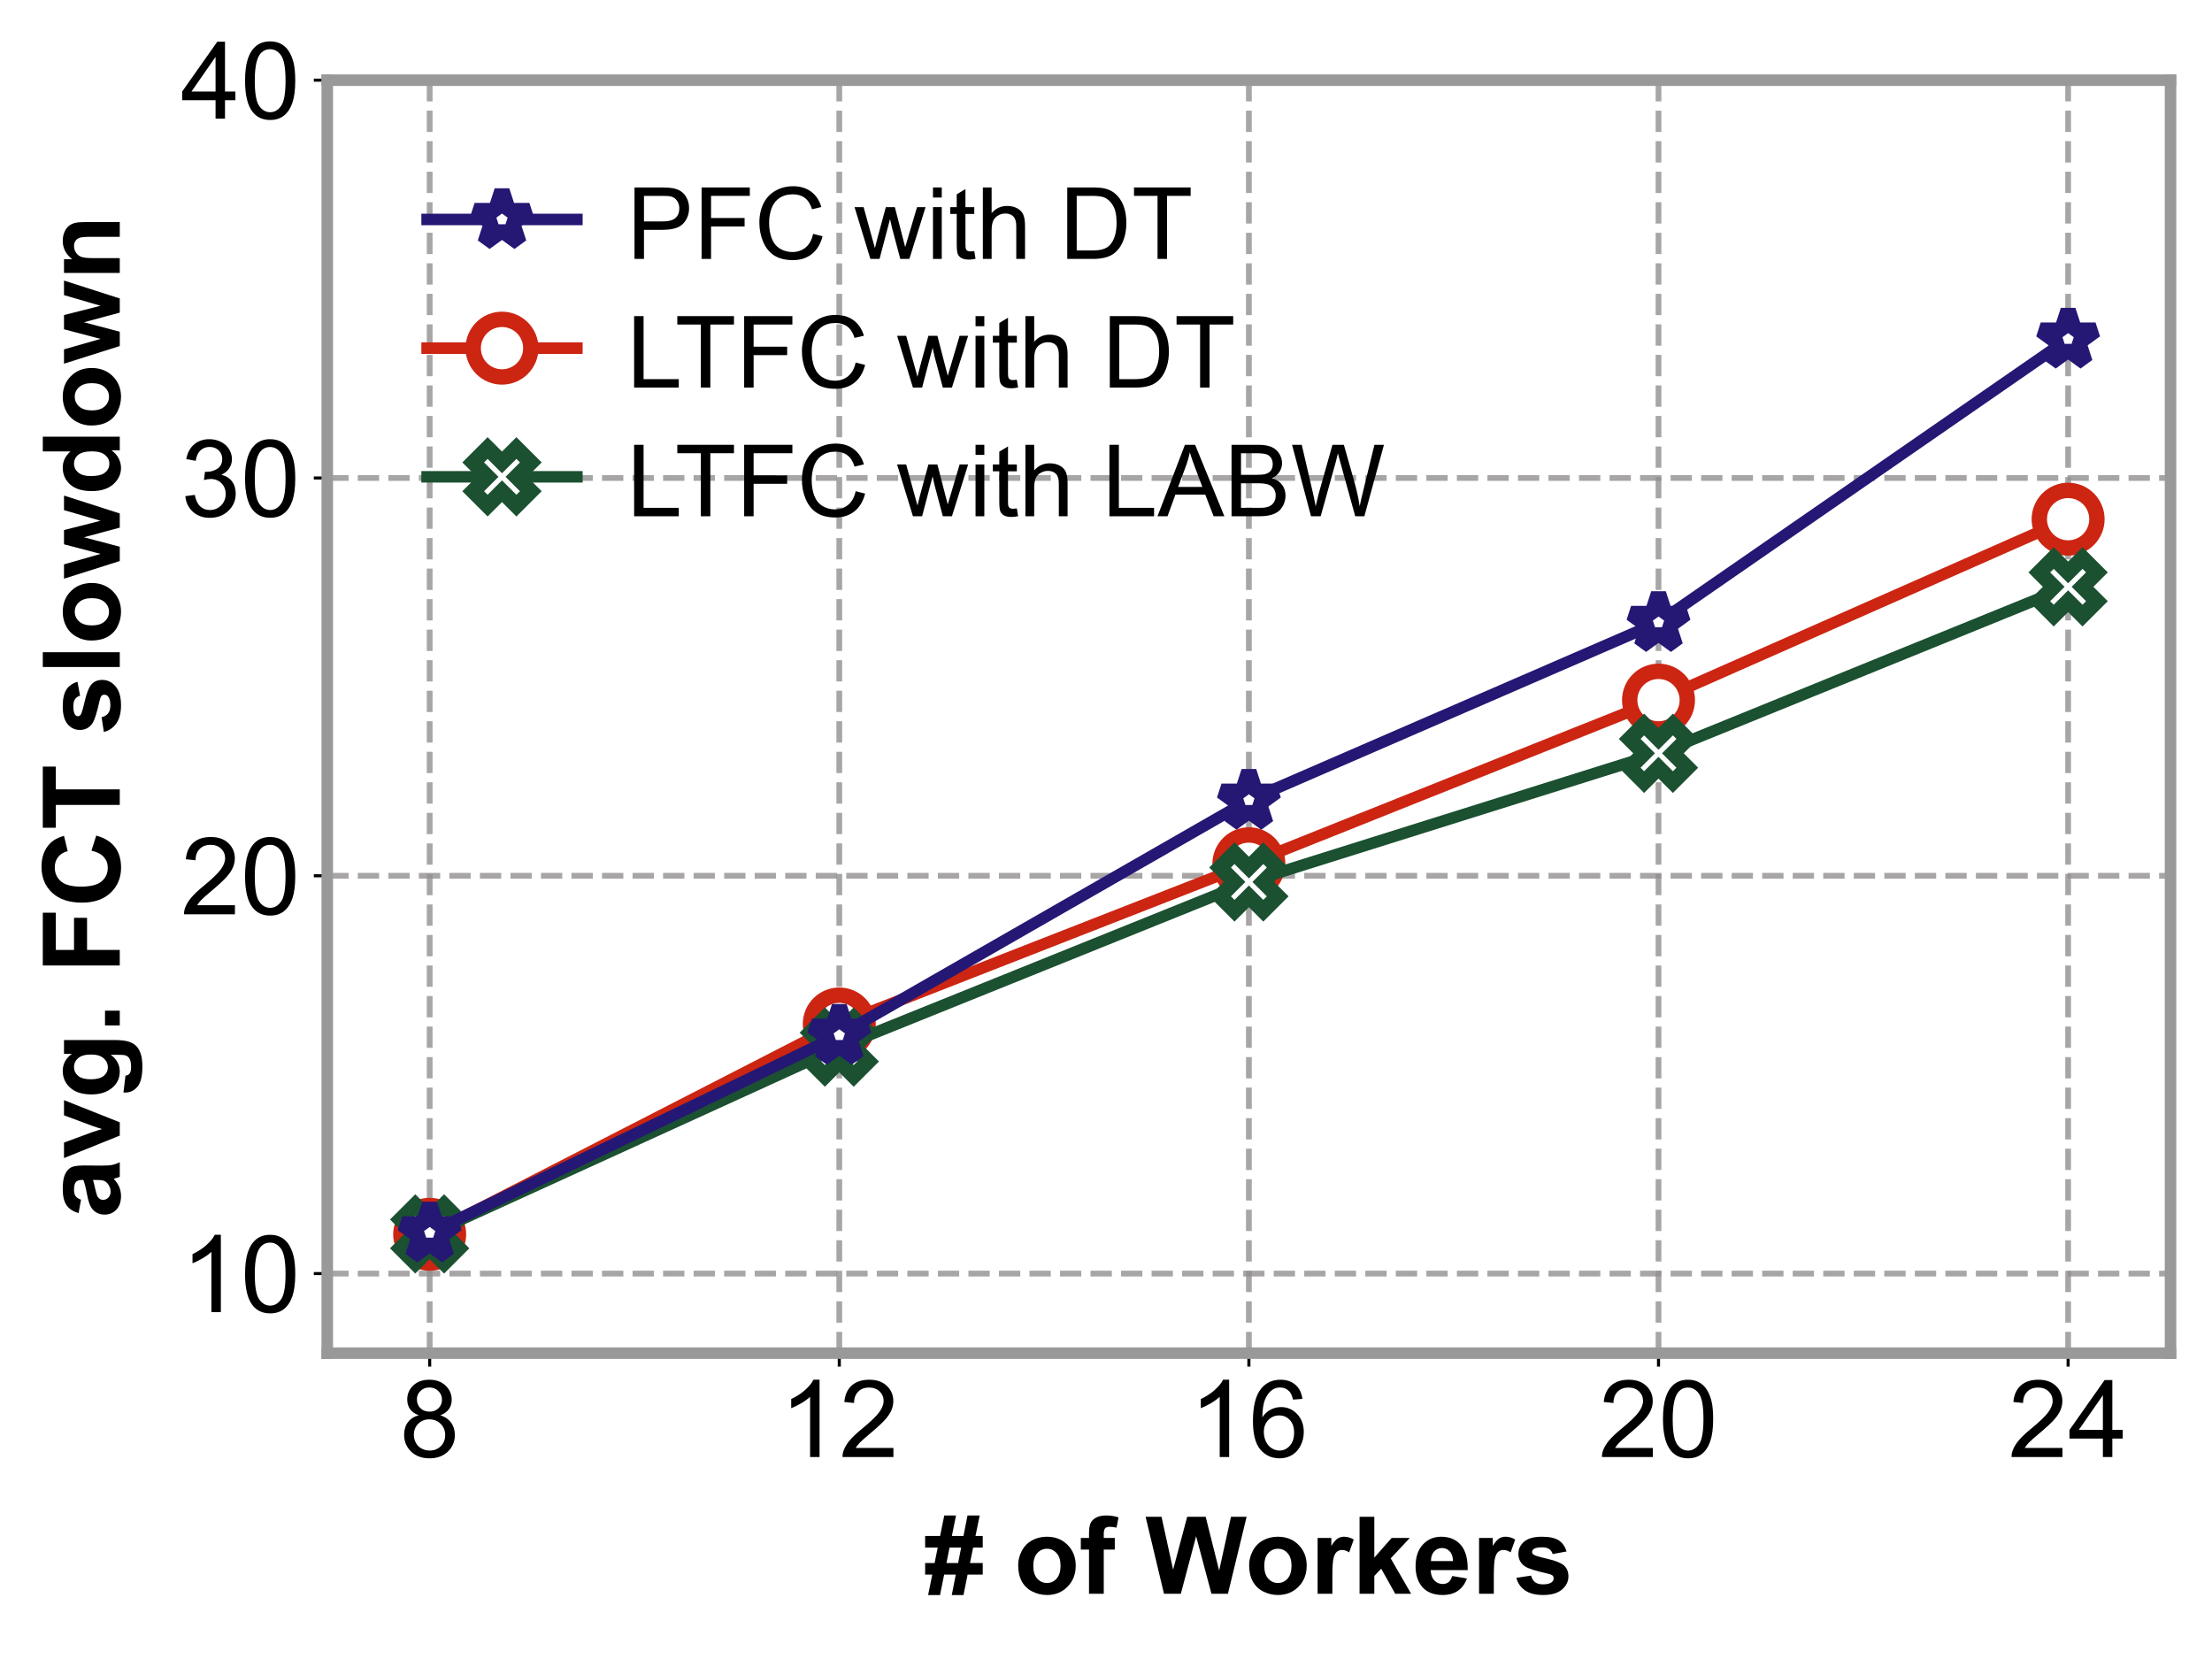
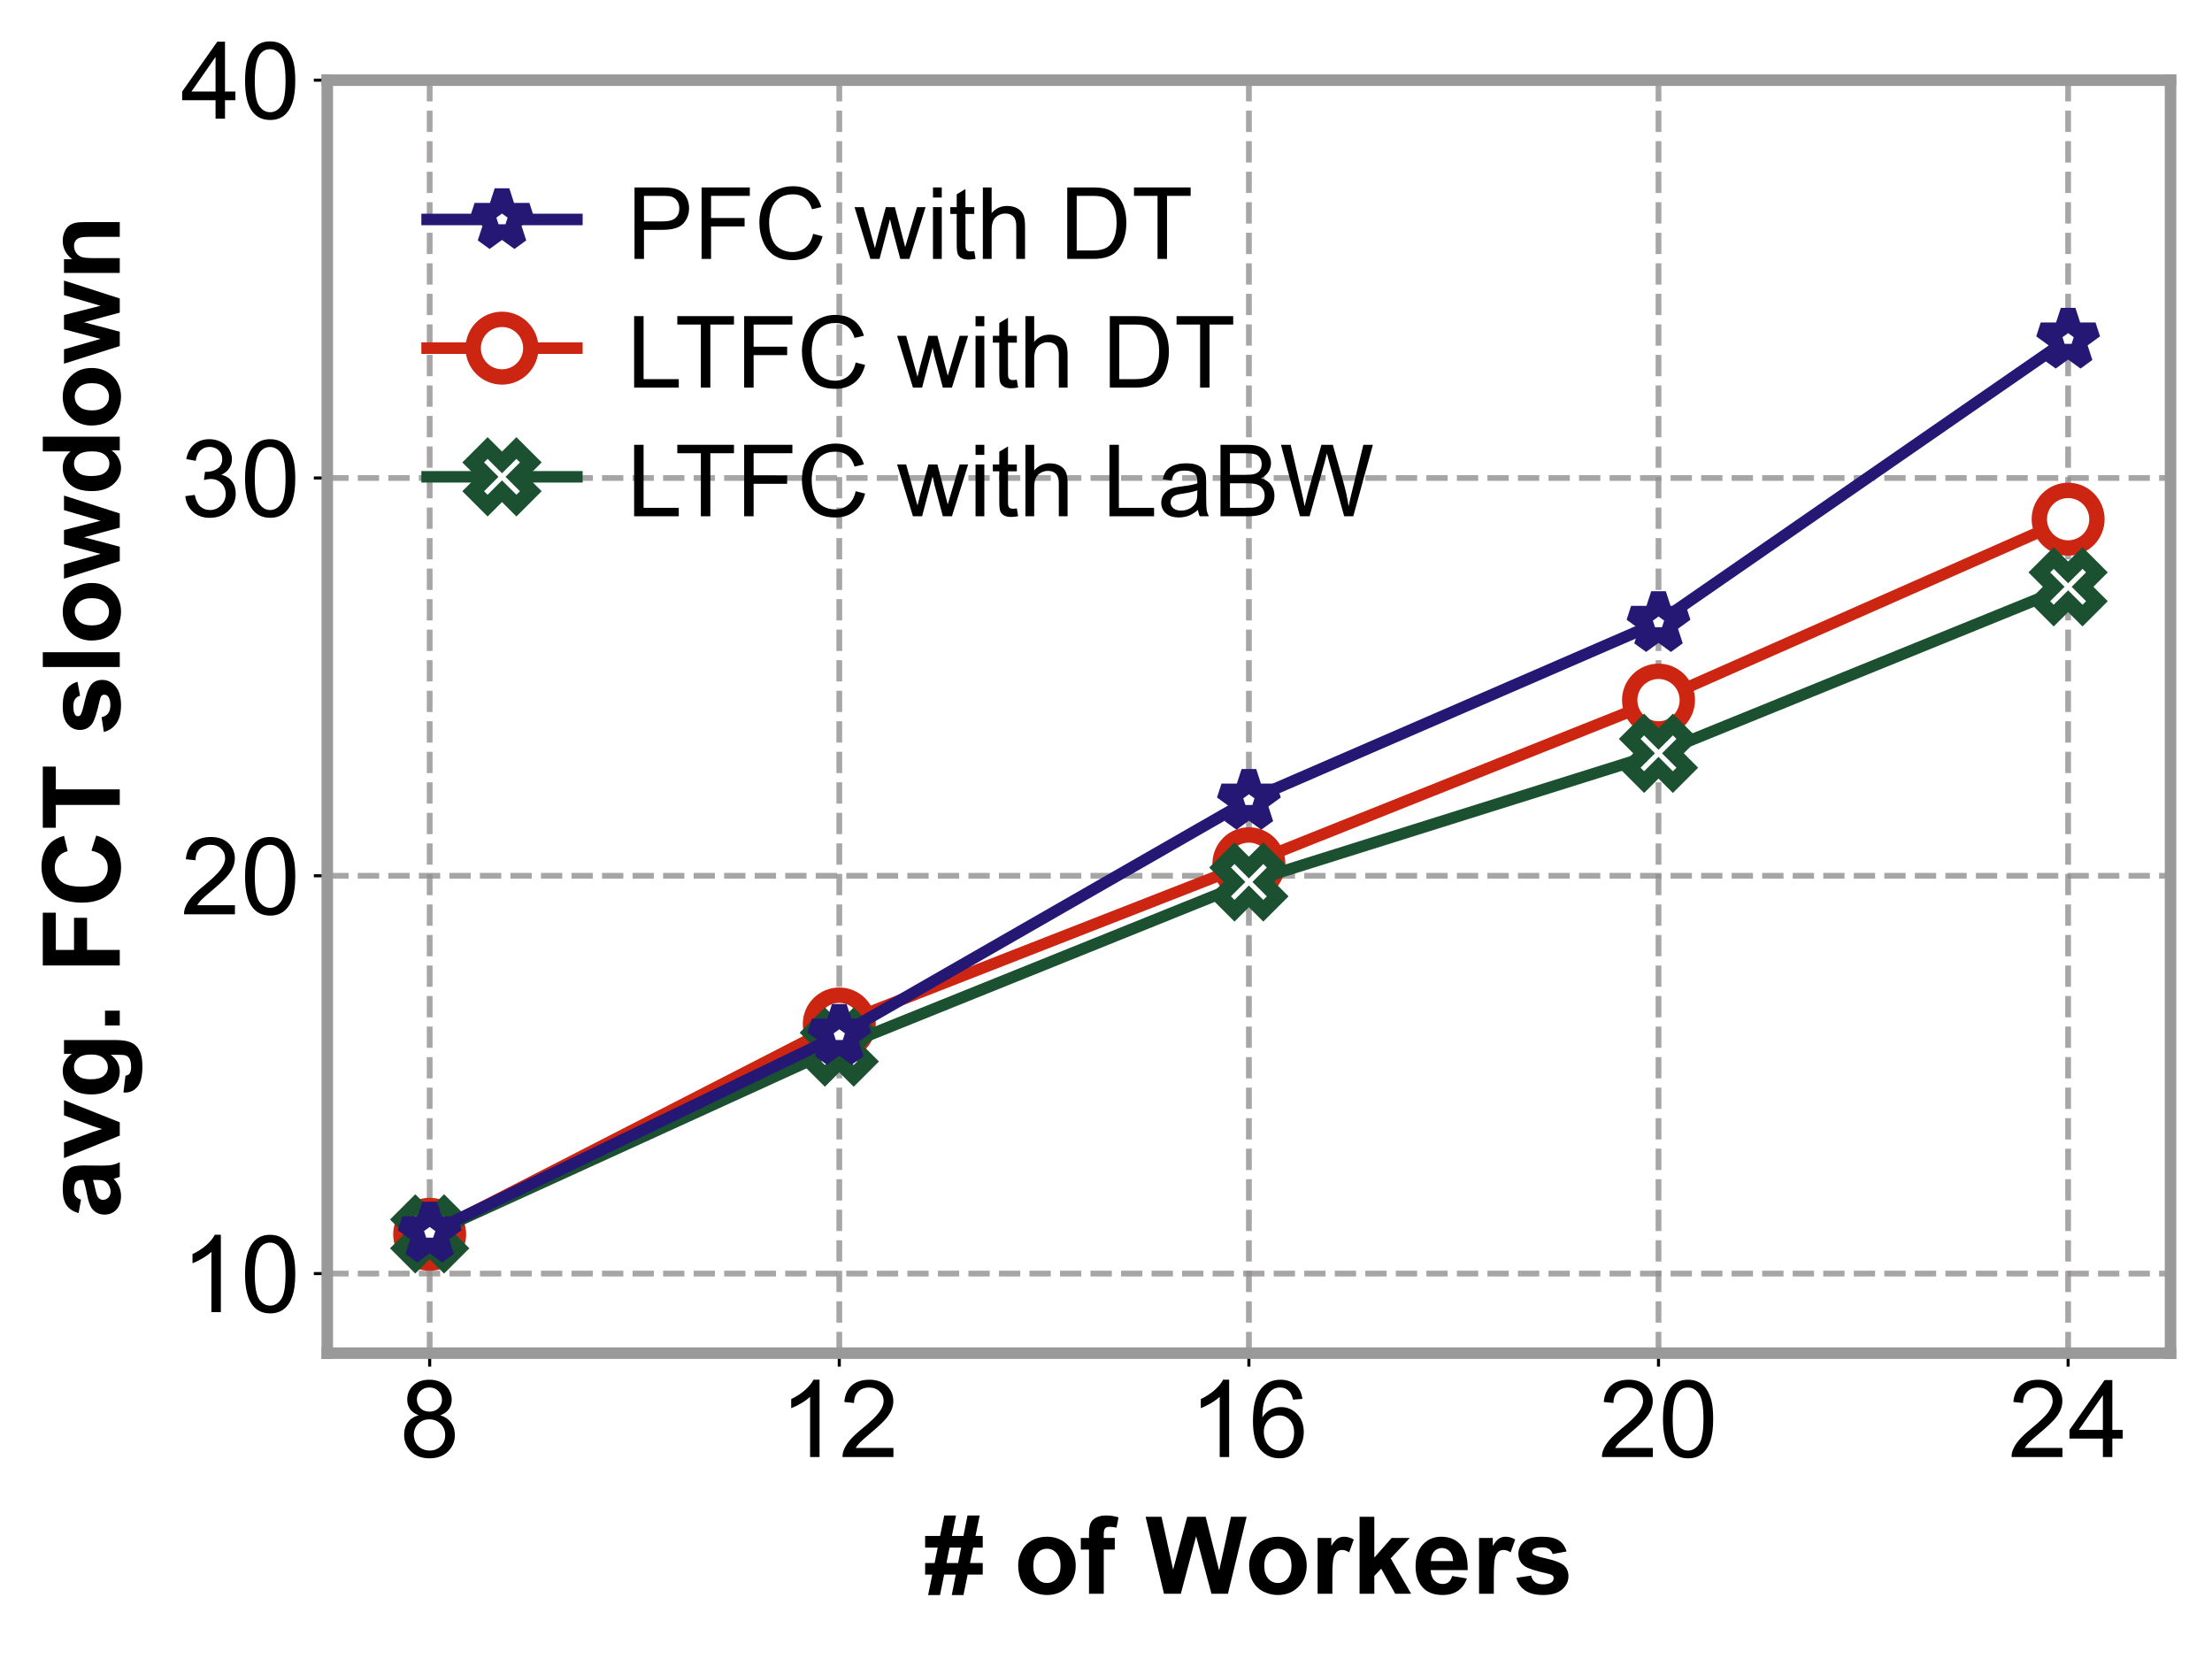
<svg xmlns="http://www.w3.org/2000/svg" xmlns:xlink="http://www.w3.org/1999/xlink" width="576pt" height="432pt" viewBox="0 0 576 432" version="1.1">
  <defs>
    <style type="text/css">*{stroke-linejoin: round; stroke-linecap: butt}</style>
  </defs>
  <g id="figure_1">
    <g id="patch_1">
      <path d="M 0 432  L 576 432  L 576 0  L 0 0  z " style="fill: #ffffff" />
    </g>
    <g id="axes_1">
      <g id="patch_2">
        <path d="M 85.22 352.36  L 565.2 352.36  L 565.2 20.88  L 85.22 20.88  z " style="fill: #ffffff" />
      </g>
      <g id="matplotlib.axis_1">
        <g id="xtick_1">
          <g id="line2d_1">
-             <path d="M 111.886 352.36  L 111.886 20.88  " clip-path="url(#pb1d9239f6b)" style="fill: none; stroke-dasharray: 5.55,2.4; stroke-dashoffset: 0; stroke: #918e8e; stroke-opacity: 0.8; stroke-width: 1.5" />
+             <path d="M 111.886 352.36  L 111.886 20.88  " clip-path="url(#p64e1f0d9f3)" style="fill: none; stroke-dasharray: 5.55,2.4; stroke-dashoffset: 0; stroke: #918e8e; stroke-opacity: 0.8; stroke-width: 1.5" />
          </g>
          <g id="line2d_2">
            <defs>
-               <path id="mcdf0f2c4d8" d="M 0 0  L 0 3.5  " style="stroke: #000000; stroke-width: 0.8" />
-             </defs>
-             <g>
-               <use xlink:href="#mcdf0f2c4d8" x="111.886" y="352.36" style="stroke: #000000; stroke-width: 0.8" />
+               <path id="mffb86f8c18" d="M 0 0  L 0 3.5  " style="stroke: #000000; stroke-width: 0.8" />
+             </defs>
+             <g>
+               <use xlink:href="#mffb86f8c18" x="111.886" y="352.36" style="stroke: #000000; stroke-width: 0.8" />
            </g>
          </g>
          <g id="text_1">
            <g transform="translate(104.1002 379.4019) scale(0.28 -0.28)">
              <defs>
                <path id="ArialMT-38" d="M 1131 2484  Q 781 2613 612 2850  Q 444 3088 444 3419  Q 444 3919 803 4259  Q 1163 4600 1759 4600  Q 2359 4600 2725 4251  Q 3091 3903 3091 3403  Q 3091 3084 2923 2848  Q 2756 2613 2416 2484  Q 2838 2347 3058 2040  Q 3278 1734 3278 1309  Q 3278 722 2862 322  Q 2447 -78 1769 -78  Q 1091 -78 675 323  Q 259 725 259 1325  Q 259 1772 486 2073  Q 713 2375 1131 2484  z M 1019 3438  Q 1019 3113 1228 2906  Q 1438 2700 1772 2700  Q 2097 2700 2305 2904  Q 2513 3109 2513 3406  Q 2513 3716 2298 3927  Q 2084 4138 1766 4138  Q 1444 4138 1231 3931  Q 1019 3725 1019 3438  z M 838 1322  Q 838 1081 952 856  Q 1066 631 1291 507  Q 1516 384 1775 384  Q 2178 384 2440 643  Q 2703 903 2703 1303  Q 2703 1709 2433 1975  Q 2163 2241 1756 2241  Q 1359 2241 1098 1978  Q 838 1716 838 1322  z " transform="scale(0.015625)" />
              </defs>
              <use xlink:href="#ArialMT-38" />
            </g>
          </g>
        </g>
        <g id="xtick_2">
          <g id="line2d_3">
-             <path d="M 218.548 352.36  L 218.548 20.88  " clip-path="url(#pb1d9239f6b)" style="fill: none; stroke-dasharray: 5.55,2.4; stroke-dashoffset: 0; stroke: #918e8e; stroke-opacity: 0.8; stroke-width: 1.5" />
+             <path d="M 218.548 352.36  L 218.548 20.88  " clip-path="url(#p64e1f0d9f3)" style="fill: none; stroke-dasharray: 5.55,2.4; stroke-dashoffset: 0; stroke: #918e8e; stroke-opacity: 0.8; stroke-width: 1.5" />
          </g>
          <g id="line2d_4">
            <g>
-               <use xlink:href="#mcdf0f2c4d8" x="218.548" y="352.36" style="stroke: #000000; stroke-width: 0.8" />
+               <use xlink:href="#mffb86f8c18" x="218.548" y="352.36" style="stroke: #000000; stroke-width: 0.8" />
            </g>
          </g>
          <g id="text_2">
            <g transform="translate(202.9772 379.4019) scale(0.28 -0.28)">
              <defs>
                <path id="ArialMT-31" d="M 2384 0  L 1822 0  L 1822 3584  Q 1619 3391 1289 3197  Q 959 3003 697 2906  L 697 3450  Q 1169 3672 1522 3987  Q 1875 4303 2022 4600  L 2384 4600  L 2384 0  z " transform="scale(0.015625)" />
                <path id="ArialMT-32" d="M 3222 541  L 3222 0  L 194 0  Q 188 203 259 391  Q 375 700 629 1000  Q 884 1300 1366 1694  Q 2113 2306 2375 2664  Q 2638 3022 2638 3341  Q 2638 3675 2398 3904  Q 2159 4134 1775 4134  Q 1369 4134 1125 3890  Q 881 3647 878 3216  L 300 3275  Q 359 3922 746 4261  Q 1134 4600 1788 4600  Q 2447 4600 2831 4234  Q 3216 3869 3216 3328  Q 3216 3053 3103 2787  Q 2991 2522 2730 2228  Q 2469 1934 1863 1422  Q 1356 997 1212 845  Q 1069 694 975 541  L 3222 541  z " transform="scale(0.015625)" />
              </defs>
              <use xlink:href="#ArialMT-31" />
              <use xlink:href="#ArialMT-32" x="55.615" />
            </g>
          </g>
        </g>
        <g id="xtick_3">
          <g id="line2d_5">
-             <path d="M 325.21 352.36  L 325.21 20.88  " clip-path="url(#pb1d9239f6b)" style="fill: none; stroke-dasharray: 5.55,2.4; stroke-dashoffset: 0; stroke: #918e8e; stroke-opacity: 0.8; stroke-width: 1.5" />
+             <path d="M 325.21 352.36  L 325.21 20.88  " clip-path="url(#p64e1f0d9f3)" style="fill: none; stroke-dasharray: 5.55,2.4; stroke-dashoffset: 0; stroke: #918e8e; stroke-opacity: 0.8; stroke-width: 1.5" />
          </g>
          <g id="line2d_6">
            <g>
-               <use xlink:href="#mcdf0f2c4d8" x="325.21" y="352.36" style="stroke: #000000; stroke-width: 0.8" />
+               <use xlink:href="#mffb86f8c18" x="325.21" y="352.36" style="stroke: #000000; stroke-width: 0.8" />
            </g>
          </g>
          <g id="text_3">
            <g transform="translate(309.6394 379.4019) scale(0.28 -0.28)">
              <defs>
                <path id="ArialMT-36" d="M 3184 3459  L 2625 3416  Q 2550 3747 2413 3897  Q 2184 4138 1850 4138  Q 1581 4138 1378 3988  Q 1113 3794 959 3422  Q 806 3050 800 2363  Q 1003 2672 1297 2822  Q 1591 2972 1913 2972  Q 2475 2972 2870 2558  Q 3266 2144 3266 1488  Q 3266 1056 3080 686  Q 2894 316 2569 119  Q 2244 -78 1831 -78  Q 1128 -78 684 439  Q 241 956 241 2144  Q 241 3472 731 4075  Q 1159 4600 1884 4600  Q 2425 4600 2770 4297  Q 3116 3994 3184 3459  z M 888 1484  Q 888 1194 1011 928  Q 1134 663 1356 523  Q 1578 384 1822 384  Q 2178 384 2434 671  Q 2691 959 2691 1453  Q 2691 1928 2437 2201  Q 2184 2475 1800 2475  Q 1419 2475 1153 2201  Q 888 1928 888 1484  z " transform="scale(0.015625)" />
              </defs>
              <use xlink:href="#ArialMT-31" />
              <use xlink:href="#ArialMT-36" x="55.615" />
            </g>
          </g>
        </g>
        <g id="xtick_4">
          <g id="line2d_7">
-             <path d="M 431.872 352.36  L 431.872 20.88  " clip-path="url(#pb1d9239f6b)" style="fill: none; stroke-dasharray: 5.55,2.4; stroke-dashoffset: 0; stroke: #918e8e; stroke-opacity: 0.8; stroke-width: 1.5" />
+             <path d="M 431.872 352.36  L 431.872 20.88  " clip-path="url(#p64e1f0d9f3)" style="fill: none; stroke-dasharray: 5.55,2.4; stroke-dashoffset: 0; stroke: #918e8e; stroke-opacity: 0.8; stroke-width: 1.5" />
          </g>
          <g id="line2d_8">
            <g>
-               <use xlink:href="#mcdf0f2c4d8" x="431.872" y="352.36" style="stroke: #000000; stroke-width: 0.8" />
+               <use xlink:href="#mffb86f8c18" x="431.872" y="352.36" style="stroke: #000000; stroke-width: 0.8" />
            </g>
          </g>
          <g id="text_4">
            <g transform="translate(416.3016 379.4019) scale(0.28 -0.28)">
              <defs>
                <path id="ArialMT-30" d="M 266 2259  Q 266 3072 433 3567  Q 600 4063 929 4331  Q 1259 4600 1759 4600  Q 2128 4600 2406 4451  Q 2684 4303 2865 4023  Q 3047 3744 3150 3342  Q 3253 2941 3253 2259  Q 3253 1453 3087 958  Q 2922 463 2592 192  Q 2263 -78 1759 -78  Q 1097 -78 719 397  Q 266 969 266 2259  z M 844 2259  Q 844 1131 1108 757  Q 1372 384 1759 384  Q 2147 384 2411 759  Q 2675 1134 2675 2259  Q 2675 3391 2411 3762  Q 2147 4134 1753 4134  Q 1366 4134 1134 3806  Q 844 3388 844 2259  z " transform="scale(0.015625)" />
              </defs>
              <use xlink:href="#ArialMT-32" />
              <use xlink:href="#ArialMT-30" x="55.615" />
            </g>
          </g>
        </g>
        <g id="xtick_5">
          <g id="line2d_9">
-             <path d="M 538.534 352.36  L 538.534 20.88  " clip-path="url(#pb1d9239f6b)" style="fill: none; stroke-dasharray: 5.55,2.4; stroke-dashoffset: 0; stroke: #918e8e; stroke-opacity: 0.8; stroke-width: 1.5" />
+             <path d="M 538.534 352.36  L 538.534 20.88  " clip-path="url(#p64e1f0d9f3)" style="fill: none; stroke-dasharray: 5.55,2.4; stroke-dashoffset: 0; stroke: #918e8e; stroke-opacity: 0.8; stroke-width: 1.5" />
          </g>
          <g id="line2d_10">
            <g>
-               <use xlink:href="#mcdf0f2c4d8" x="538.534" y="352.36" style="stroke: #000000; stroke-width: 0.8" />
+               <use xlink:href="#mffb86f8c18" x="538.534" y="352.36" style="stroke: #000000; stroke-width: 0.8" />
            </g>
          </g>
          <g id="text_5">
            <g transform="translate(522.9638 379.4019) scale(0.28 -0.28)">
              <defs>
                <path id="ArialMT-34" d="M 2069 0  L 2069 1097  L 81 1097  L 81 1613  L 2172 4581  L 2631 4581  L 2631 1613  L 3250 1613  L 3250 1097  L 2631 1097  L 2631 0  L 2069 0  z M 2069 1613  L 2069 3678  L 634 1613  L 2069 1613  z " transform="scale(0.015625)" />
              </defs>
              <use xlink:href="#ArialMT-32" />
              <use xlink:href="#ArialMT-34" x="55.615" />
            </g>
          </g>
        </g>
        <g id="text_6">
          <g transform="translate(240.6587 415.0088) scale(0.28 -0.28)">
            <defs>
              <path id="Arial-BoldMT-23" d="M 481 1141  L 56 1141  L 56 1828  L 619 1828  L 806 2750  L 56 2750  L 56 3441  L 947 3441  L 1194 4659  L 1894 4659  L 1647 3441  L 2338 3441  L 2578 4659  L 3303 4659  L 3053 3441  L 3484 3441  L 3484 2750  L 2913 2750  L 2725 1828  L 3484 1828  L 3484 1141  L 2584 1141  L 2338 -78  L 1641 -78  L 1881 1141  L 1188 1141  L 941 -78  L 234 -78  L 481 1141  z M 1509 2750  L 1325 1828  L 2019 1828  L 2200 2750  L 1509 2750  z " transform="scale(0.015625)" />
              <path id="Arial-BoldMT-20" transform="scale(0.015625)" />
              <path id="Arial-BoldMT-6f" d="M 256 1706  Q 256 2144 472 2553  Q 688 2963 1083 3178  Q 1478 3394 1966 3394  Q 2719 3394 3200 2905  Q 3681 2416 3681 1669  Q 3681 916 3195 420  Q 2709 -75 1972 -75  Q 1516 -75 1102 131  Q 688 338 472 736  Q 256 1134 256 1706  z M 1156 1659  Q 1156 1166 1390 903  Q 1625 641 1969 641  Q 2313 641 2545 903  Q 2778 1166 2778 1666  Q 2778 2153 2545 2415  Q 2313 2678 1969 2678  Q 1625 2678 1390 2415  Q 1156 2153 1156 1659  z " transform="scale(0.015625)" />
              <path id="Arial-BoldMT-66" d="M 75 3319  L 563 3319  L 563 3569  Q 563 3988 652 4194  Q 741 4400 980 4529  Q 1219 4659 1584 4659  Q 1959 4659 2319 4547  L 2200 3934  Q 1991 3984 1797 3984  Q 1606 3984 1523 3895  Q 1441 3806 1441 3553  L 1441 3319  L 2097 3319  L 2097 2628  L 1441 2628  L 1441 0  L 563 0  L 563 2628  L 75 2628  L 75 3319  z " transform="scale(0.015625)" />
              <path id="Arial-BoldMT-57" d="M 1116 0  L 22 4581  L 969 4581  L 1659 1434  L 2497 4581  L 3597 4581  L 4400 1381  L 5103 4581  L 6034 4581  L 4922 0  L 3941 0  L 3028 3425  L 2119 0  L 1116 0  z " transform="scale(0.015625)" />
              <path id="Arial-BoldMT-72" d="M 1300 0  L 422 0  L 422 3319  L 1238 3319  L 1238 2847  Q 1447 3181 1614 3287  Q 1781 3394 1994 3394  Q 2294 3394 2572 3228  L 2300 2463  Q 2078 2606 1888 2606  Q 1703 2606 1575 2504  Q 1447 2403 1373 2137  Q 1300 1872 1300 1025  L 1300 0  z " transform="scale(0.015625)" />
              <path id="Arial-BoldMT-6b" d="M 428 0  L 428 4581  L 1306 4581  L 1306 2150  L 2334 3319  L 3416 3319  L 2281 2106  L 3497 0  L 2550 0  L 1716 1491  L 1306 1063  L 1306 0  L 428 0  z " transform="scale(0.015625)" />
              <path id="Arial-BoldMT-65" d="M 2381 1056  L 3256 909  Q 3088 428 2723 176  Q 2359 -75 1813 -75  Q 947 -75 531 491  Q 203 944 203 1634  Q 203 2459 634 2926  Q 1066 3394 1725 3394  Q 2466 3394 2894 2905  Q 3322 2416 3303 1406  L 1103 1406  Q 1113 1016 1316 798  Q 1519 581 1822 581  Q 2028 581 2168 693  Q 2309 806 2381 1056  z M 2431 1944  Q 2422 2325 2234 2523  Q 2047 2722 1778 2722  Q 1491 2722 1303 2513  Q 1116 2303 1119 1944  L 2431 1944  z " transform="scale(0.015625)" />
              <path id="Arial-BoldMT-73" d="M 150 947  L 1031 1081  Q 1088 825 1259 692  Q 1431 559 1741 559  Q 2081 559 2253 684  Q 2369 772 2369 919  Q 2369 1019 2306 1084  Q 2241 1147 2013 1200  Q 950 1434 666 1628  Q 272 1897 272 2375  Q 272 2806 612 3100  Q 953 3394 1669 3394  Q 2350 3394 2681 3172  Q 3013 2950 3138 2516  L 2309 2363  Q 2256 2556 2107 2659  Q 1959 2763 1684 2763  Q 1338 2763 1188 2666  Q 1088 2597 1088 2488  Q 1088 2394 1175 2328  Q 1294 2241 1995 2081  Q 2697 1922 2975 1691  Q 3250 1456 3250 1038  Q 3250 581 2869 253  Q 2488 -75 1741 -75  Q 1063 -75 667 200  Q 272 475 150 947  z " transform="scale(0.015625)" />
            </defs>
            <use xlink:href="#Arial-BoldMT-23" />
            <use xlink:href="#Arial-BoldMT-20" x="55.615" />
            <use xlink:href="#Arial-BoldMT-6f" x="83.398" />
            <use xlink:href="#Arial-BoldMT-66" x="144.482" />
            <use xlink:href="#Arial-BoldMT-20" x="177.783" />
            <use xlink:href="#Arial-BoldMT-57" x="205.566" />
            <use xlink:href="#Arial-BoldMT-6f" x="298.201" />
            <use xlink:href="#Arial-BoldMT-72" x="359.285" />
            <use xlink:href="#Arial-BoldMT-6b" x="398.201" />
            <use xlink:href="#Arial-BoldMT-65" x="453.816" />
            <use xlink:href="#Arial-BoldMT-72" x="509.432" />
            <use xlink:href="#Arial-BoldMT-73" x="548.348" />
          </g>
        </g>
      </g>
      <g id="matplotlib.axis_2">
        <g id="ytick_1">
          <g id="line2d_11">
-             <path d="M 85.22 331.642  L 565.2 331.642  " clip-path="url(#pb1d9239f6b)" style="fill: none; stroke-dasharray: 5.55,2.4; stroke-dashoffset: 0; stroke: #918e8e; stroke-opacity: 0.8; stroke-width: 1.5" />
+             <path d="M 85.22 331.642  L 565.2 331.642  " clip-path="url(#p64e1f0d9f3)" style="fill: none; stroke-dasharray: 5.55,2.4; stroke-dashoffset: 0; stroke: #918e8e; stroke-opacity: 0.8; stroke-width: 1.5" />
          </g>
          <g id="line2d_12">
            <defs>
-               <path id="ma75541d234" d="M 0 0  L -3.5 0  " style="stroke: #000000; stroke-width: 0.8" />
-             </defs>
-             <g>
-               <use xlink:href="#ma75541d234" x="85.22" y="331.642" style="stroke: #000000; stroke-width: 0.8" />
+               <path id="m2227f4e0fc" d="M 0 0  L -3.5 0  " style="stroke: #000000; stroke-width: 0.8" />
+             </defs>
+             <g>
+               <use xlink:href="#m2227f4e0fc" x="85.22" y="331.642" style="stroke: #000000; stroke-width: 0.8" />
            </g>
          </g>
          <g id="text_7">
            <g transform="translate(47.07875 341.6634) scale(0.28 -0.28)">
              <use xlink:href="#ArialMT-31" />
              <use xlink:href="#ArialMT-30" x="55.615" />
            </g>
          </g>
        </g>
        <g id="ytick_2">
          <g id="line2d_13">
-             <path d="M 85.22 228.055  L 565.2 228.055  " clip-path="url(#pb1d9239f6b)" style="fill: none; stroke-dasharray: 5.55,2.4; stroke-dashoffset: 0; stroke: #918e8e; stroke-opacity: 0.8; stroke-width: 1.5" />
+             <path d="M 85.22 228.055  L 565.2 228.055  " clip-path="url(#p64e1f0d9f3)" style="fill: none; stroke-dasharray: 5.55,2.4; stroke-dashoffset: 0; stroke: #918e8e; stroke-opacity: 0.8; stroke-width: 1.5" />
          </g>
          <g id="line2d_14">
            <g>
-               <use xlink:href="#ma75541d234" x="85.22" y="228.055" style="stroke: #000000; stroke-width: 0.8" />
+               <use xlink:href="#m2227f4e0fc" x="85.22" y="228.055" style="stroke: #000000; stroke-width: 0.8" />
            </g>
          </g>
          <g id="text_8">
            <g transform="translate(47.07875 238.0759) scale(0.28 -0.28)">
              <use xlink:href="#ArialMT-32" />
              <use xlink:href="#ArialMT-30" x="55.615" />
            </g>
          </g>
        </g>
        <g id="ytick_3">
          <g id="line2d_15">
-             <path d="M 85.22 124.468  L 565.2 124.468  " clip-path="url(#pb1d9239f6b)" style="fill: none; stroke-dasharray: 5.55,2.4; stroke-dashoffset: 0; stroke: #918e8e; stroke-opacity: 0.8; stroke-width: 1.5" />
+             <path d="M 85.22 124.468  L 565.2 124.468  " clip-path="url(#p64e1f0d9f3)" style="fill: none; stroke-dasharray: 5.55,2.4; stroke-dashoffset: 0; stroke: #918e8e; stroke-opacity: 0.8; stroke-width: 1.5" />
          </g>
          <g id="line2d_16">
            <g>
-               <use xlink:href="#ma75541d234" x="85.22" y="124.468" style="stroke: #000000; stroke-width: 0.8" />
+               <use xlink:href="#m2227f4e0fc" x="85.22" y="124.468" style="stroke: #000000; stroke-width: 0.8" />
            </g>
          </g>
          <g id="text_9">
            <g transform="translate(47.07875 134.4884) scale(0.28 -0.28)">
              <defs>
                <path id="ArialMT-33" d="M 269 1209  L 831 1284  Q 928 806 1161 595  Q 1394 384 1728 384  Q 2125 384 2398 659  Q 2672 934 2672 1341  Q 2672 1728 2419 1979  Q 2166 2231 1775 2231  Q 1616 2231 1378 2169  L 1441 2663  Q 1497 2656 1531 2656  Q 1891 2656 2178 2843  Q 2466 3031 2466 3422  Q 2466 3731 2256 3934  Q 2047 4138 1716 4138  Q 1388 4138 1169 3931  Q 950 3725 888 3313  L 325 3413  Q 428 3978 793 4289  Q 1159 4600 1703 4600  Q 2078 4600 2393 4439  Q 2709 4278 2876 4000  Q 3044 3722 3044 3409  Q 3044 3113 2884 2869  Q 2725 2625 2413 2481  Q 2819 2388 3044 2092  Q 3269 1797 3269 1353  Q 3269 753 2831 336  Q 2394 -81 1725 -81  Q 1122 -81 723 278  Q 325 638 269 1209  z " transform="scale(0.015625)" />
              </defs>
              <use xlink:href="#ArialMT-33" />
              <use xlink:href="#ArialMT-30" x="55.615" />
            </g>
          </g>
        </g>
        <g id="ytick_4">
          <g id="line2d_17">
-             <path d="M 85.22 20.88  L 565.2 20.88  " clip-path="url(#pb1d9239f6b)" style="fill: none; stroke-dasharray: 5.55,2.4; stroke-dashoffset: 0; stroke: #918e8e; stroke-opacity: 0.8; stroke-width: 1.5" />
+             <path d="M 85.22 20.88  L 565.2 20.88  " clip-path="url(#p64e1f0d9f3)" style="fill: none; stroke-dasharray: 5.55,2.4; stroke-dashoffset: 0; stroke: #918e8e; stroke-opacity: 0.8; stroke-width: 1.5" />
          </g>
          <g id="line2d_18">
            <g>
-               <use xlink:href="#ma75541d234" x="85.22" y="20.88" style="stroke: #000000; stroke-width: 0.8" />
+               <use xlink:href="#m2227f4e0fc" x="85.22" y="20.88" style="stroke: #000000; stroke-width: 0.8" />
            </g>
          </g>
          <g id="text_10">
            <g transform="translate(47.07875 30.90094) scale(0.28 -0.28)">
              <use xlink:href="#ArialMT-34" />
              <use xlink:href="#ArialMT-30" x="55.615" />
            </g>
          </g>
        </g>
        <g id="text_11">
          <g transform="translate(31.18563 317.2794) rotate(-90) scale(0.28 -0.28)">
            <defs>
              <path id="Arial-BoldMT-61" d="M 1116 2306  L 319 2450  Q 453 2931 781 3162  Q 1109 3394 1756 3394  Q 2344 3394 2631 3255  Q 2919 3116 3036 2902  Q 3153 2688 3153 2116  L 3144 1091  Q 3144 653 3186 445  Q 3228 238 3344 0  L 2475 0  Q 2441 88 2391 259  Q 2369 338 2359 363  Q 2134 144 1878 34  Q 1622 -75 1331 -75  Q 819 -75 523 203  Q 228 481 228 906  Q 228 1188 362 1408  Q 497 1628 739 1745  Q 981 1863 1438 1950  Q 2053 2066 2291 2166  L 2291 2253  Q 2291 2506 2166 2614  Q 2041 2722 1694 2722  Q 1459 2722 1328 2630  Q 1197 2538 1116 2306  z M 2291 1594  Q 2122 1538 1756 1459  Q 1391 1381 1278 1306  Q 1106 1184 1106 997  Q 1106 813 1243 678  Q 1381 544 1594 544  Q 1831 544 2047 700  Q 2206 819 2256 991  Q 2291 1103 2291 1419  L 2291 1594  z " transform="scale(0.015625)" />
              <path id="Arial-BoldMT-76" d="M 1372 0  L 34 3319  L 956 3319  L 1581 1625  L 1763 1059  Q 1834 1275 1853 1344  Q 1897 1484 1947 1625  L 2578 3319  L 3481 3319  L 2163 0  L 1372 0  z " transform="scale(0.015625)" />
              <path id="Arial-BoldMT-67" d="M 378 -219  L 1381 -341  Q 1406 -516 1497 -581  Q 1622 -675 1891 -675  Q 2234 -675 2406 -572  Q 2522 -503 2581 -350  Q 2622 -241 2622 53  L 2622 538  Q 2228 0 1628 0  Q 959 0 569 566  Q 263 1013 263 1678  Q 263 2513 664 2953  Q 1066 3394 1663 3394  Q 2278 3394 2678 2853  L 2678 3319  L 3500 3319  L 3500 341  Q 3500 -247 3403 -537  Q 3306 -828 3131 -993  Q 2956 -1159 2664 -1253  Q 2372 -1347 1925 -1347  Q 1081 -1347 728 -1058  Q 375 -769 375 -325  Q 375 -281 378 -219  z M 1163 1728  Q 1163 1200 1367 954  Q 1572 709 1872 709  Q 2194 709 2416 961  Q 2638 1213 2638 1706  Q 2638 2222 2425 2472  Q 2213 2722 1888 2722  Q 1572 2722 1367 2476  Q 1163 2231 1163 1728  z " transform="scale(0.015625)" />
              <path id="Arial-BoldMT-2e" d="M 459 0  L 459 878  L 1338 878  L 1338 0  L 459 0  z " transform="scale(0.015625)" />
              <path id="Arial-BoldMT-46" d="M 472 0  L 472 4581  L 3613 4581  L 3613 3806  L 1397 3806  L 1397 2722  L 3309 2722  L 3309 1947  L 1397 1947  L 1397 0  L 472 0  z " transform="scale(0.015625)" />
              <path id="Arial-BoldMT-43" d="M 3397 1684  L 4294 1400  Q 4088 650 3608 286  Q 3128 -78 2391 -78  Q 1478 -78 890 545  Q 303 1169 303 2250  Q 303 3394 893 4026  Q 1484 4659 2447 4659  Q 3288 4659 3813 4163  Q 4125 3869 4281 3319  L 3366 3100  Q 3284 3456 3026 3662  Q 2769 3869 2400 3869  Q 1891 3869 1573 3503  Q 1256 3138 1256 2319  Q 1256 1450 1568 1081  Q 1881 713 2381 713  Q 2750 713 3015 947  Q 3281 1181 3397 1684  z " transform="scale(0.015625)" />
              <path id="Arial-BoldMT-54" d="M 1497 0  L 1497 3806  L 138 3806  L 138 4581  L 3778 4581  L 3778 3806  L 2422 3806  L 2422 0  L 1497 0  z " transform="scale(0.015625)" />
              <path id="Arial-BoldMT-6c" d="M 459 0  L 459 4581  L 1338 4581  L 1338 0  L 459 0  z " transform="scale(0.015625)" />
              <path id="Arial-BoldMT-77" d="M 1078 0  L 28 3319  L 881 3319  L 1503 1144  L 2075 3319  L 2922 3319  L 3475 1144  L 4109 3319  L 4975 3319  L 3909 0  L 3066 0  L 2494 2134  L 1931 0  L 1078 0  z " transform="scale(0.015625)" />
              <path id="Arial-BoldMT-64" d="M 3503 0  L 2688 0  L 2688 488  Q 2484 203 2207 64  Q 1931 -75 1650 -75  Q 1078 -75 670 386  Q 263 847 263 1672  Q 263 2516 659 2955  Q 1056 3394 1663 3394  Q 2219 3394 2625 2931  L 2625 4581  L 3503 4581  L 3503 0  z M 1159 1731  Q 1159 1200 1306 963  Q 1519 619 1900 619  Q 2203 619 2415 876  Q 2628 1134 2628 1647  Q 2628 2219 2422 2470  Q 2216 2722 1894 2722  Q 1581 2722 1370 2473  Q 1159 2225 1159 1731  z " transform="scale(0.015625)" />
              <path id="Arial-BoldMT-6e" d="M 3478 0  L 2600 0  L 2600 1694  Q 2600 2231 2544 2389  Q 2488 2547 2361 2634  Q 2234 2722 2056 2722  Q 1828 2722 1647 2597  Q 1466 2472 1398 2265  Q 1331 2059 1331 1503  L 1331 0  L 453 0  L 453 3319  L 1269 3319  L 1269 2831  Q 1703 3394 2363 3394  Q 2653 3394 2893 3289  Q 3134 3184 3257 3021  Q 3381 2859 3429 2653  Q 3478 2447 3478 2063  L 3478 0  z " transform="scale(0.015625)" />
            </defs>
            <use xlink:href="#Arial-BoldMT-61" />
            <use xlink:href="#Arial-BoldMT-76" x="55.615" />
            <use xlink:href="#Arial-BoldMT-67" x="111.23" />
            <use xlink:href="#Arial-BoldMT-2e" x="172.314" />
            <use xlink:href="#Arial-BoldMT-20" x="200.098" />
            <use xlink:href="#Arial-BoldMT-46" x="227.881" />
            <use xlink:href="#Arial-BoldMT-43" x="288.965" />
            <use xlink:href="#Arial-BoldMT-54" x="361.182" />
            <use xlink:href="#Arial-BoldMT-20" x="422.266" />
            <use xlink:href="#Arial-BoldMT-73" x="450.049" />
            <use xlink:href="#Arial-BoldMT-6c" x="505.664" />
            <use xlink:href="#Arial-BoldMT-6f" x="533.447" />
            <use xlink:href="#Arial-BoldMT-77" x="594.531" />
            <use xlink:href="#Arial-BoldMT-64" x="672.314" />
            <use xlink:href="#Arial-BoldMT-6f" x="733.398" />
            <use xlink:href="#Arial-BoldMT-77" x="794.482" />
            <use xlink:href="#Arial-BoldMT-6e" x="872.266" />
          </g>
        </g>
      </g>
      <g id="line2d_19">
-         <path d="M 111.886 321.412  L 218.548 266.644  L 325.21 224.919  L 431.872 182.31  L 538.534 135.197  " clip-path="url(#pb1d9239f6b)" style="fill: none; stroke: #cc2512; stroke-width: 3; stroke-linecap: square" />
+         <path d="M 111.886 321.412  L 218.548 266.644  L 325.21 224.919  L 431.872 182.31  L 538.534 135.197  " clip-path="url(#p64e1f0d9f3)" style="fill: none; stroke: #cc2512; stroke-width: 3; stroke-linecap: square" />
        <defs>
-           <path id="m9edf0d4733" d="M 0 7.5  C 1.989 7.5 3.897 6.71 5.303 5.303  C 6.71 3.897 7.5 1.989 7.5 0  C 7.5 -1.989 6.71 -3.897 5.303 -5.303  C 3.897 -6.71 1.989 -7.5 0 -7.5  C -1.989 -7.5 -3.897 -6.71 -5.303 -5.303  C -6.71 -3.897 -7.5 -1.989 -7.5 0  C -7.5 1.989 -6.71 3.897 -5.303 5.303  C -3.897 6.71 -1.989 7.5 0 7.5  z " style="stroke: #cc2512; stroke-width: 4" />
+           <path id="m1c012dc02f" d="M 0 7.5  C 1.989 7.5 3.897 6.71 5.303 5.303  C 6.71 3.897 7.5 1.989 7.5 0  C 7.5 -1.989 6.71 -3.897 5.303 -5.303  C 3.897 -6.71 1.989 -7.5 0 -7.5  C -1.989 -7.5 -3.897 -6.71 -5.303 -5.303  C -6.71 -3.897 -7.5 -1.989 -7.5 0  C -7.5 1.989 -6.71 3.897 -5.303 5.303  C -3.897 6.71 -1.989 7.5 0 7.5  z " style="stroke: #cc2512; stroke-width: 4" />
        </defs>
-         <g clip-path="url(#pb1d9239f6b)">
-           <use xlink:href="#m9edf0d4733" x="111.886" y="321.412" style="fill: #ffffff; stroke: #cc2512; stroke-width: 4" />
-           <use xlink:href="#m9edf0d4733" x="218.548" y="266.644" style="fill: #ffffff; stroke: #cc2512; stroke-width: 4" />
-           <use xlink:href="#m9edf0d4733" x="325.21" y="224.919" style="fill: #ffffff; stroke: #cc2512; stroke-width: 4" />
-           <use xlink:href="#m9edf0d4733" x="431.872" y="182.31" style="fill: #ffffff; stroke: #cc2512; stroke-width: 4" />
-           <use xlink:href="#m9edf0d4733" x="538.534" y="135.197" style="fill: #ffffff; stroke: #cc2512; stroke-width: 4" />
+         <g clip-path="url(#p64e1f0d9f3)">
+           <use xlink:href="#m1c012dc02f" x="111.886" y="321.412" style="fill: #ffffff; stroke: #cc2512; stroke-width: 4" />
+           <use xlink:href="#m1c012dc02f" x="218.548" y="266.644" style="fill: #ffffff; stroke: #cc2512; stroke-width: 4" />
+           <use xlink:href="#m1c012dc02f" x="325.21" y="224.919" style="fill: #ffffff; stroke: #cc2512; stroke-width: 4" />
+           <use xlink:href="#m1c012dc02f" x="431.872" y="182.31" style="fill: #ffffff; stroke: #cc2512; stroke-width: 4" />
+           <use xlink:href="#m1c012dc02f" x="538.534" y="135.197" style="fill: #ffffff; stroke: #cc2512; stroke-width: 4" />
        </g>
      </g>
      <g id="line2d_20">
-         <path d="M 111.886 321.306  L 218.548 272.659  L 325.21 229.657  L 431.872 196.16  L 538.534 152.801  " clip-path="url(#pb1d9239f6b)" style="fill: none; stroke: #1b5031; stroke-width: 3; stroke-linecap: square" />
+         <path d="M 111.886 321.306  L 218.548 272.659  L 325.21 229.657  L 431.872 196.16  L 538.534 152.801  " clip-path="url(#p64e1f0d9f3)" style="fill: none; stroke: #1b5031; stroke-width: 3; stroke-linecap: square" />
        <defs>
-           <path id="m0740cf410d" d="M -3.75 7.5  L 0 3.75  L 3.75 7.5  L 7.5 3.75  L 3.75 0  L 7.5 -3.75  L 3.75 -7.5  L 0 -3.75  L -3.75 -7.5  L -7.5 -3.75  L -3.75 0  L -7.5 3.75  z " style="stroke: #1b5031; stroke-width: 4; stroke-linejoin: miter" />
+           <path id="mf1e3e33c8d" d="M -3.75 7.5  L 0 3.75  L 3.75 7.5  L 7.5 3.75  L 3.75 0  L 7.5 -3.75  L 3.75 -7.5  L 0 -3.75  L -3.75 -7.5  L -7.5 -3.75  L -3.75 0  L -7.5 3.75  z " style="stroke: #1b5031; stroke-width: 4; stroke-linejoin: miter" />
        </defs>
-         <g clip-path="url(#pb1d9239f6b)">
-           <use xlink:href="#m0740cf410d" x="111.886" y="321.306" style="fill: #ffffff; stroke: #1b5031; stroke-width: 4; stroke-linejoin: miter" />
-           <use xlink:href="#m0740cf410d" x="218.548" y="272.659" style="fill: #ffffff; stroke: #1b5031; stroke-width: 4; stroke-linejoin: miter" />
-           <use xlink:href="#m0740cf410d" x="325.21" y="229.657" style="fill: #ffffff; stroke: #1b5031; stroke-width: 4; stroke-linejoin: miter" />
-           <use xlink:href="#m0740cf410d" x="431.872" y="196.16" style="fill: #ffffff; stroke: #1b5031; stroke-width: 4; stroke-linejoin: miter" />
-           <use xlink:href="#m0740cf410d" x="538.534" y="152.801" style="fill: #ffffff; stroke: #1b5031; stroke-width: 4; stroke-linejoin: miter" />
+         <g clip-path="url(#p64e1f0d9f3)">
+           <use xlink:href="#mf1e3e33c8d" x="111.886" y="321.306" style="fill: #ffffff; stroke: #1b5031; stroke-width: 4; stroke-linejoin: miter" />
+           <use xlink:href="#mf1e3e33c8d" x="218.548" y="272.659" style="fill: #ffffff; stroke: #1b5031; stroke-width: 4; stroke-linejoin: miter" />
+           <use xlink:href="#mf1e3e33c8d" x="325.21" y="229.657" style="fill: #ffffff; stroke: #1b5031; stroke-width: 4; stroke-linejoin: miter" />
+           <use xlink:href="#mf1e3e33c8d" x="431.872" y="196.16" style="fill: #ffffff; stroke: #1b5031; stroke-width: 4; stroke-linejoin: miter" />
+           <use xlink:href="#mf1e3e33c8d" x="538.534" y="152.801" style="fill: #ffffff; stroke: #1b5031; stroke-width: 4; stroke-linejoin: miter" />
        </g>
      </g>
      <g id="patch_3">
        <path d="M 85.22 352.36  L 85.22 20.88  " style="fill: none; stroke: #999999; stroke-width: 3; stroke-linejoin: miter; stroke-linecap: square" />
      </g>
      <g id="patch_4">
        <path d="M 565.2 352.36  L 565.2 20.88  " style="fill: none; stroke: #999999; stroke-width: 3; stroke-linejoin: miter; stroke-linecap: square" />
      </g>
      <g id="patch_5">
        <path d="M 85.22 352.36  L 565.2 352.36  " style="fill: none; stroke: #999999; stroke-width: 3; stroke-linejoin: miter; stroke-linecap: square" />
      </g>
      <g id="patch_6">
        <path d="M 85.22 20.88  L 565.2 20.88  " style="fill: none; stroke: #999999; stroke-width: 3; stroke-linejoin: miter; stroke-linecap: square" />
      </g>
      <g id="line2d_21">
-         <path d="M 111.886 321.042  L 218.548 269.565  L 325.21 208.366  L 431.872 162.077  L 538.534 88.286  " clip-path="url(#pb1d9239f6b)" style="fill: none; stroke: #251774; stroke-width: 3; stroke-linecap: square" />
+         <path d="M 111.886 321.042  L 218.548 269.565  L 325.21 208.366  L 431.872 162.077  L 538.534 88.286  " clip-path="url(#p64e1f0d9f3)" style="fill: none; stroke: #251774; stroke-width: 3; stroke-linecap: square" />
        <defs>
-           <path id="m4743091cd3" d="M 0 -7.5  L -1.684 -2.318  L -7.133 -2.318  L -2.725 0.885  L -4.408 6.068  L -0 2.865  L 4.408 6.068  L 2.725 0.885  L 7.133 -2.318  L 1.684 -2.318  z " style="stroke: #251774; stroke-width: 4; stroke-linejoin: bevel" />
+           <path id="m2d8a072f9b" d="M 0 -7.5  L -1.684 -2.318  L -7.133 -2.318  L -2.725 0.885  L -4.408 6.068  L -0 2.865  L 4.408 6.068  L 2.725 0.885  L 7.133 -2.318  L 1.684 -2.318  z " style="stroke: #251774; stroke-width: 4; stroke-linejoin: bevel" />
        </defs>
-         <g clip-path="url(#pb1d9239f6b)">
-           <use xlink:href="#m4743091cd3" x="111.886" y="321.042" style="fill: #ffffff; stroke: #251774; stroke-width: 4; stroke-linejoin: bevel" />
-           <use xlink:href="#m4743091cd3" x="218.548" y="269.565" style="fill: #ffffff; stroke: #251774; stroke-width: 4; stroke-linejoin: bevel" />
-           <use xlink:href="#m4743091cd3" x="325.21" y="208.366" style="fill: #ffffff; stroke: #251774; stroke-width: 4; stroke-linejoin: bevel" />
-           <use xlink:href="#m4743091cd3" x="431.872" y="162.077" style="fill: #ffffff; stroke: #251774; stroke-width: 4; stroke-linejoin: bevel" />
-           <use xlink:href="#m4743091cd3" x="538.534" y="88.286" style="fill: #ffffff; stroke: #251774; stroke-width: 4; stroke-linejoin: bevel" />
+         <g clip-path="url(#p64e1f0d9f3)">
+           <use xlink:href="#m2d8a072f9b" x="111.886" y="321.042" style="fill: #ffffff; stroke: #251774; stroke-width: 4; stroke-linejoin: bevel" />
+           <use xlink:href="#m2d8a072f9b" x="218.548" y="269.565" style="fill: #ffffff; stroke: #251774; stroke-width: 4; stroke-linejoin: bevel" />
+           <use xlink:href="#m2d8a072f9b" x="325.21" y="208.366" style="fill: #ffffff; stroke: #251774; stroke-width: 4; stroke-linejoin: bevel" />
+           <use xlink:href="#m2d8a072f9b" x="431.872" y="162.077" style="fill: #ffffff; stroke: #251774; stroke-width: 4; stroke-linejoin: bevel" />
+           <use xlink:href="#m2d8a072f9b" x="538.534" y="88.286" style="fill: #ffffff; stroke: #251774; stroke-width: 4; stroke-linejoin: bevel" />
        </g>
      </g>
      <g id="legend_1">
        <g id="line2d_22">
          <path d="M 111.22 57.15  L 130.72 57.15  L 150.22 57.15  " style="fill: none; stroke: #251774; stroke-width: 3; stroke-linecap: square" />
          <g>
-             <use xlink:href="#m4743091cd3" x="130.72" y="57.15" style="fill: #ffffff; stroke: #251774; stroke-width: 4; stroke-linejoin: bevel" />
+             <use xlink:href="#m2d8a072f9b" x="130.72" y="57.15" style="fill: #ffffff; stroke: #251774; stroke-width: 4; stroke-linejoin: bevel" />
          </g>
        </g>
        <g id="text_12">
          <g transform="translate(163.22 67.42) scale(0.26 -0.26)">
            <defs>
              <path id="ArialMT-50" d="M 494 0  L 494 4581  L 2222 4581  Q 2678 4581 2919 4538  Q 3256 4481 3484 4323  Q 3713 4166 3852 3881  Q 3991 3597 3991 3256  Q 3991 2672 3619 2267  Q 3247 1863 2275 1863  L 1100 1863  L 1100 0  L 494 0  z M 1100 2403  L 2284 2403  Q 2872 2403 3119 2622  Q 3366 2841 3366 3238  Q 3366 3525 3220 3729  Q 3075 3934 2838 4000  Q 2684 4041 2272 4041  L 1100 4041  L 1100 2403  z " transform="scale(0.015625)" />
              <path id="ArialMT-46" d="M 525 0  L 525 4581  L 3616 4581  L 3616 4041  L 1131 4041  L 1131 2622  L 3281 2622  L 3281 2081  L 1131 2081  L 1131 0  L 525 0  z " transform="scale(0.015625)" />
              <path id="ArialMT-43" d="M 3763 1606  L 4369 1453  Q 4178 706 3683 314  Q 3188 -78 2472 -78  Q 1731 -78 1267 223  Q 803 525 561 1097  Q 319 1669 319 2325  Q 319 3041 592 3573  Q 866 4106 1370 4382  Q 1875 4659 2481 4659  Q 3169 4659 3637 4309  Q 4106 3959 4291 3325  L 3694 3184  Q 3534 3684 3231 3912  Q 2928 4141 2469 4141  Q 1941 4141 1586 3887  Q 1231 3634 1087 3207  Q 944 2781 944 2328  Q 944 1744 1114 1308  Q 1284 872 1643 656  Q 2003 441 2422 441  Q 2931 441 3284 734  Q 3638 1028 3763 1606  z " transform="scale(0.015625)" />
              <path id="ArialMT-20" transform="scale(0.015625)" />
              <path id="ArialMT-77" d="M 1034 0  L 19 3319  L 600 3319  L 1128 1403  L 1325 691  Q 1338 744 1497 1375  L 2025 3319  L 2603 3319  L 3100 1394  L 3266 759  L 3456 1400  L 4025 3319  L 4572 3319  L 3534 0  L 2950 0  L 2422 1988  L 2294 2553  L 1622 0  L 1034 0  z " transform="scale(0.015625)" />
              <path id="ArialMT-69" d="M 425 3934  L 425 4581  L 988 4581  L 988 3934  L 425 3934  z M 425 0  L 425 3319  L 988 3319  L 988 0  L 425 0  z " transform="scale(0.015625)" />
              <path id="ArialMT-74" d="M 1650 503  L 1731 6  Q 1494 -44 1306 -44  Q 1000 -44 831 53  Q 663 150 594 308  Q 525 466 525 972  L 525 2881  L 113 2881  L 113 3319  L 525 3319  L 525 4141  L 1084 4478  L 1084 3319  L 1650 3319  L 1650 2881  L 1084 2881  L 1084 941  Q 1084 700 1114 631  Q 1144 563 1211 522  Q 1278 481 1403 481  Q 1497 481 1650 503  z " transform="scale(0.015625)" />
              <path id="ArialMT-68" d="M 422 0  L 422 4581  L 984 4581  L 984 2938  Q 1378 3394 1978 3394  Q 2347 3394 2619 3248  Q 2891 3103 3008 2847  Q 3125 2591 3125 2103  L 3125 0  L 2563 0  L 2563 2103  Q 2563 2525 2380 2717  Q 2197 2909 1863 2909  Q 1613 2909 1392 2779  Q 1172 2650 1078 2428  Q 984 2206 984 1816  L 984 0  L 422 0  z " transform="scale(0.015625)" />
              <path id="ArialMT-44" d="M 494 0  L 494 4581  L 2072 4581  Q 2606 4581 2888 4516  Q 3281 4425 3559 4188  Q 3922 3881 4101 3404  Q 4281 2928 4281 2316  Q 4281 1794 4159 1391  Q 4038 988 3847 723  Q 3656 459 3429 307  Q 3203 156 2883 78  Q 2563 0 2147 0  L 494 0  z M 1100 541  L 2078 541  Q 2531 541 2789 625  Q 3047 709 3200 863  Q 3416 1078 3536 1442  Q 3656 1806 3656 2325  Q 3656 3044 3420 3430  Q 3184 3816 2847 3947  Q 2603 4041 2063 4041  L 1100 4041  L 1100 541  z " transform="scale(0.015625)" />
              <path id="ArialMT-54" d="M 1659 0  L 1659 4041  L 150 4041  L 150 4581  L 3781 4581  L 3781 4041  L 2266 4041  L 2266 0  L 1659 0  z " transform="scale(0.015625)" />
            </defs>
            <use xlink:href="#ArialMT-50" />
            <use xlink:href="#ArialMT-46" x="66.699" />
            <use xlink:href="#ArialMT-43" x="127.783" />
            <use xlink:href="#ArialMT-20" x="200" />
            <use xlink:href="#ArialMT-77" x="227.783" />
            <use xlink:href="#ArialMT-69" x="300" />
            <use xlink:href="#ArialMT-74" x="322.217" />
            <use xlink:href="#ArialMT-68" x="350" />
            <use xlink:href="#ArialMT-20" x="405.615" />
            <use xlink:href="#ArialMT-44" x="433.398" />
            <use xlink:href="#ArialMT-54" x="505.615" />
          </g>
        </g>
        <g id="line2d_23">
          <path d="M 111.22 90.657  L 130.72 90.657  L 150.22 90.657  " style="fill: none; stroke: #cc2512; stroke-width: 3; stroke-linecap: square" />
          <g>
-             <use xlink:href="#m9edf0d4733" x="130.72" y="90.657" style="fill: #ffffff; stroke: #cc2512; stroke-width: 4" />
+             <use xlink:href="#m1c012dc02f" x="130.72" y="90.657" style="fill: #ffffff; stroke: #cc2512; stroke-width: 4" />
          </g>
        </g>
        <g id="text_13">
          <g transform="translate(163.22 100.9275) scale(0.26 -0.26)">
            <defs>
              <path id="ArialMT-4c" d="M 469 0  L 469 4581  L 1075 4581  L 1075 541  L 3331 541  L 3331 0  L 469 0  z " transform="scale(0.015625)" />
            </defs>
            <use xlink:href="#ArialMT-4c" />
            <use xlink:href="#ArialMT-54" x="48.24" />
            <use xlink:href="#ArialMT-46" x="109.324" />
            <use xlink:href="#ArialMT-43" x="170.408" />
            <use xlink:href="#ArialMT-20" x="242.625" />
            <use xlink:href="#ArialMT-77" x="270.408" />
            <use xlink:href="#ArialMT-69" x="342.625" />
            <use xlink:href="#ArialMT-74" x="364.842" />
            <use xlink:href="#ArialMT-68" x="392.625" />
            <use xlink:href="#ArialMT-20" x="448.24" />
            <use xlink:href="#ArialMT-44" x="476.023" />
            <use xlink:href="#ArialMT-54" x="548.24" />
          </g>
        </g>
        <g id="line2d_24">
          <path d="M 111.22 124.165  L 130.72 124.165  L 150.22 124.165  " style="fill: none; stroke: #1b5031; stroke-width: 3; stroke-linecap: square" />
          <g>
-             <use xlink:href="#m0740cf410d" x="130.72" y="124.165" style="fill: #ffffff; stroke: #1b5031; stroke-width: 4; stroke-linejoin: miter" />
+             <use xlink:href="#mf1e3e33c8d" x="130.72" y="124.165" style="fill: #ffffff; stroke: #1b5031; stroke-width: 4; stroke-linejoin: miter" />
          </g>
        </g>
        <g id="text_14">
          <g transform="translate(163.22 134.435) scale(0.26 -0.26)">
            <defs>
-               <path id="ArialMT-41" d="M -9 0  L 1750 4581  L 2403 4581  L 4278 0  L 3588 0  L 3053 1388  L 1138 1388  L 634 0  L -9 0  z M 1313 1881  L 2866 1881  L 2388 3150  Q 2169 3728 2063 4100  Q 1975 3659 1816 3225  L 1313 1881  z " transform="scale(0.015625)" />
+               <path id="ArialMT-61" d="M 2588 409  Q 2275 144 1986 34  Q 1697 -75 1366 -75  Q 819 -75 525 192  Q 231 459 231 875  Q 231 1119 342 1320  Q 453 1522 633 1644  Q 813 1766 1038 1828  Q 1203 1872 1538 1913  Q 2219 1994 2541 2106  Q 2544 2222 2544 2253  Q 2544 2597 2384 2738  Q 2169 2928 1744 2928  Q 1347 2928 1158 2789  Q 969 2650 878 2297  L 328 2372  Q 403 2725 575 2942  Q 747 3159 1072 3276  Q 1397 3394 1825 3394  Q 2250 3394 2515 3294  Q 2781 3194 2906 3042  Q 3031 2891 3081 2659  Q 3109 2516 3109 2141  L 3109 1391  Q 3109 606 3145 398  Q 3181 191 3288 0  L 2700 0  Q 2613 175 2588 409  z M 2541 1666  Q 2234 1541 1622 1453  Q 1275 1403 1131 1340  Q 988 1278 909 1158  Q 831 1038 831 891  Q 831 666 1001 516  Q 1172 366 1500 366  Q 1825 366 2078 508  Q 2331 650 2450 897  Q 2541 1088 2541 1459  L 2541 1666  z " transform="scale(0.015625)" />
              <path id="ArialMT-42" d="M 469 0  L 469 4581  L 2188 4581  Q 2713 4581 3030 4442  Q 3347 4303 3526 4014  Q 3706 3725 3706 3409  Q 3706 3116 3547 2856  Q 3388 2597 3066 2438  Q 3481 2316 3704 2022  Q 3928 1728 3928 1328  Q 3928 1006 3792 729  Q 3656 453 3456 303  Q 3256 153 2954 76  Q 2653 0 2216 0  L 469 0  z M 1075 2656  L 2066 2656  Q 2469 2656 2644 2709  Q 2875 2778 2992 2937  Q 3109 3097 3109 3338  Q 3109 3566 3000 3739  Q 2891 3913 2687 3977  Q 2484 4041 1991 4041  L 1075 4041  L 1075 2656  z M 1075 541  L 2216 541  Q 2509 541 2628 563  Q 2838 600 2978 687  Q 3119 775 3209 942  Q 3300 1109 3300 1328  Q 3300 1584 3169 1773  Q 3038 1963 2805 2039  Q 2572 2116 2134 2116  L 1075 2116  L 1075 541  z " transform="scale(0.015625)" />
              <path id="ArialMT-57" d="M 1294 0  L 78 4581  L 700 4581  L 1397 1578  Q 1509 1106 1591 641  Q 1766 1375 1797 1488  L 2669 4581  L 3400 4581  L 4056 2263  Q 4303 1400 4413 641  Q 4500 1075 4641 1638  L 5359 4581  L 5969 4581  L 4713 0  L 4128 0  L 3163 3491  Q 3041 3928 3019 4028  Q 2947 3713 2884 3491  L 1913 0  L 1294 0  z " transform="scale(0.015625)" />
            </defs>
            <use xlink:href="#ArialMT-4c" />
            <use xlink:href="#ArialMT-54" x="48.24" />
            <use xlink:href="#ArialMT-46" x="109.324" />
            <use xlink:href="#ArialMT-43" x="170.408" />
            <use xlink:href="#ArialMT-20" x="242.625" />
            <use xlink:href="#ArialMT-77" x="270.408" />
            <use xlink:href="#ArialMT-69" x="342.625" />
            <use xlink:href="#ArialMT-74" x="364.842" />
            <use xlink:href="#ArialMT-68" x="392.625" />
            <use xlink:href="#ArialMT-20" x="448.24" />
            <use xlink:href="#ArialMT-4c" x="476.023" />
-             <use xlink:href="#ArialMT-41" x="531.639" />
-             <use xlink:href="#ArialMT-42" x="598.338" />
-             <use xlink:href="#ArialMT-57" x="665.037" />
+             <use xlink:href="#ArialMT-61" x="531.639" />
+             <use xlink:href="#ArialMT-42" x="587.254" />
+             <use xlink:href="#ArialMT-57" x="653.953" />
          </g>
        </g>
      </g>
    </g>
  </g>
  <defs>
-     <clipPath id="pb1d9239f6b">
+     <clipPath id="p64e1f0d9f3">
      <rect x="85.22" y="20.88" width="479.98" height="331.48" />
    </clipPath>
  </defs>
</svg>
